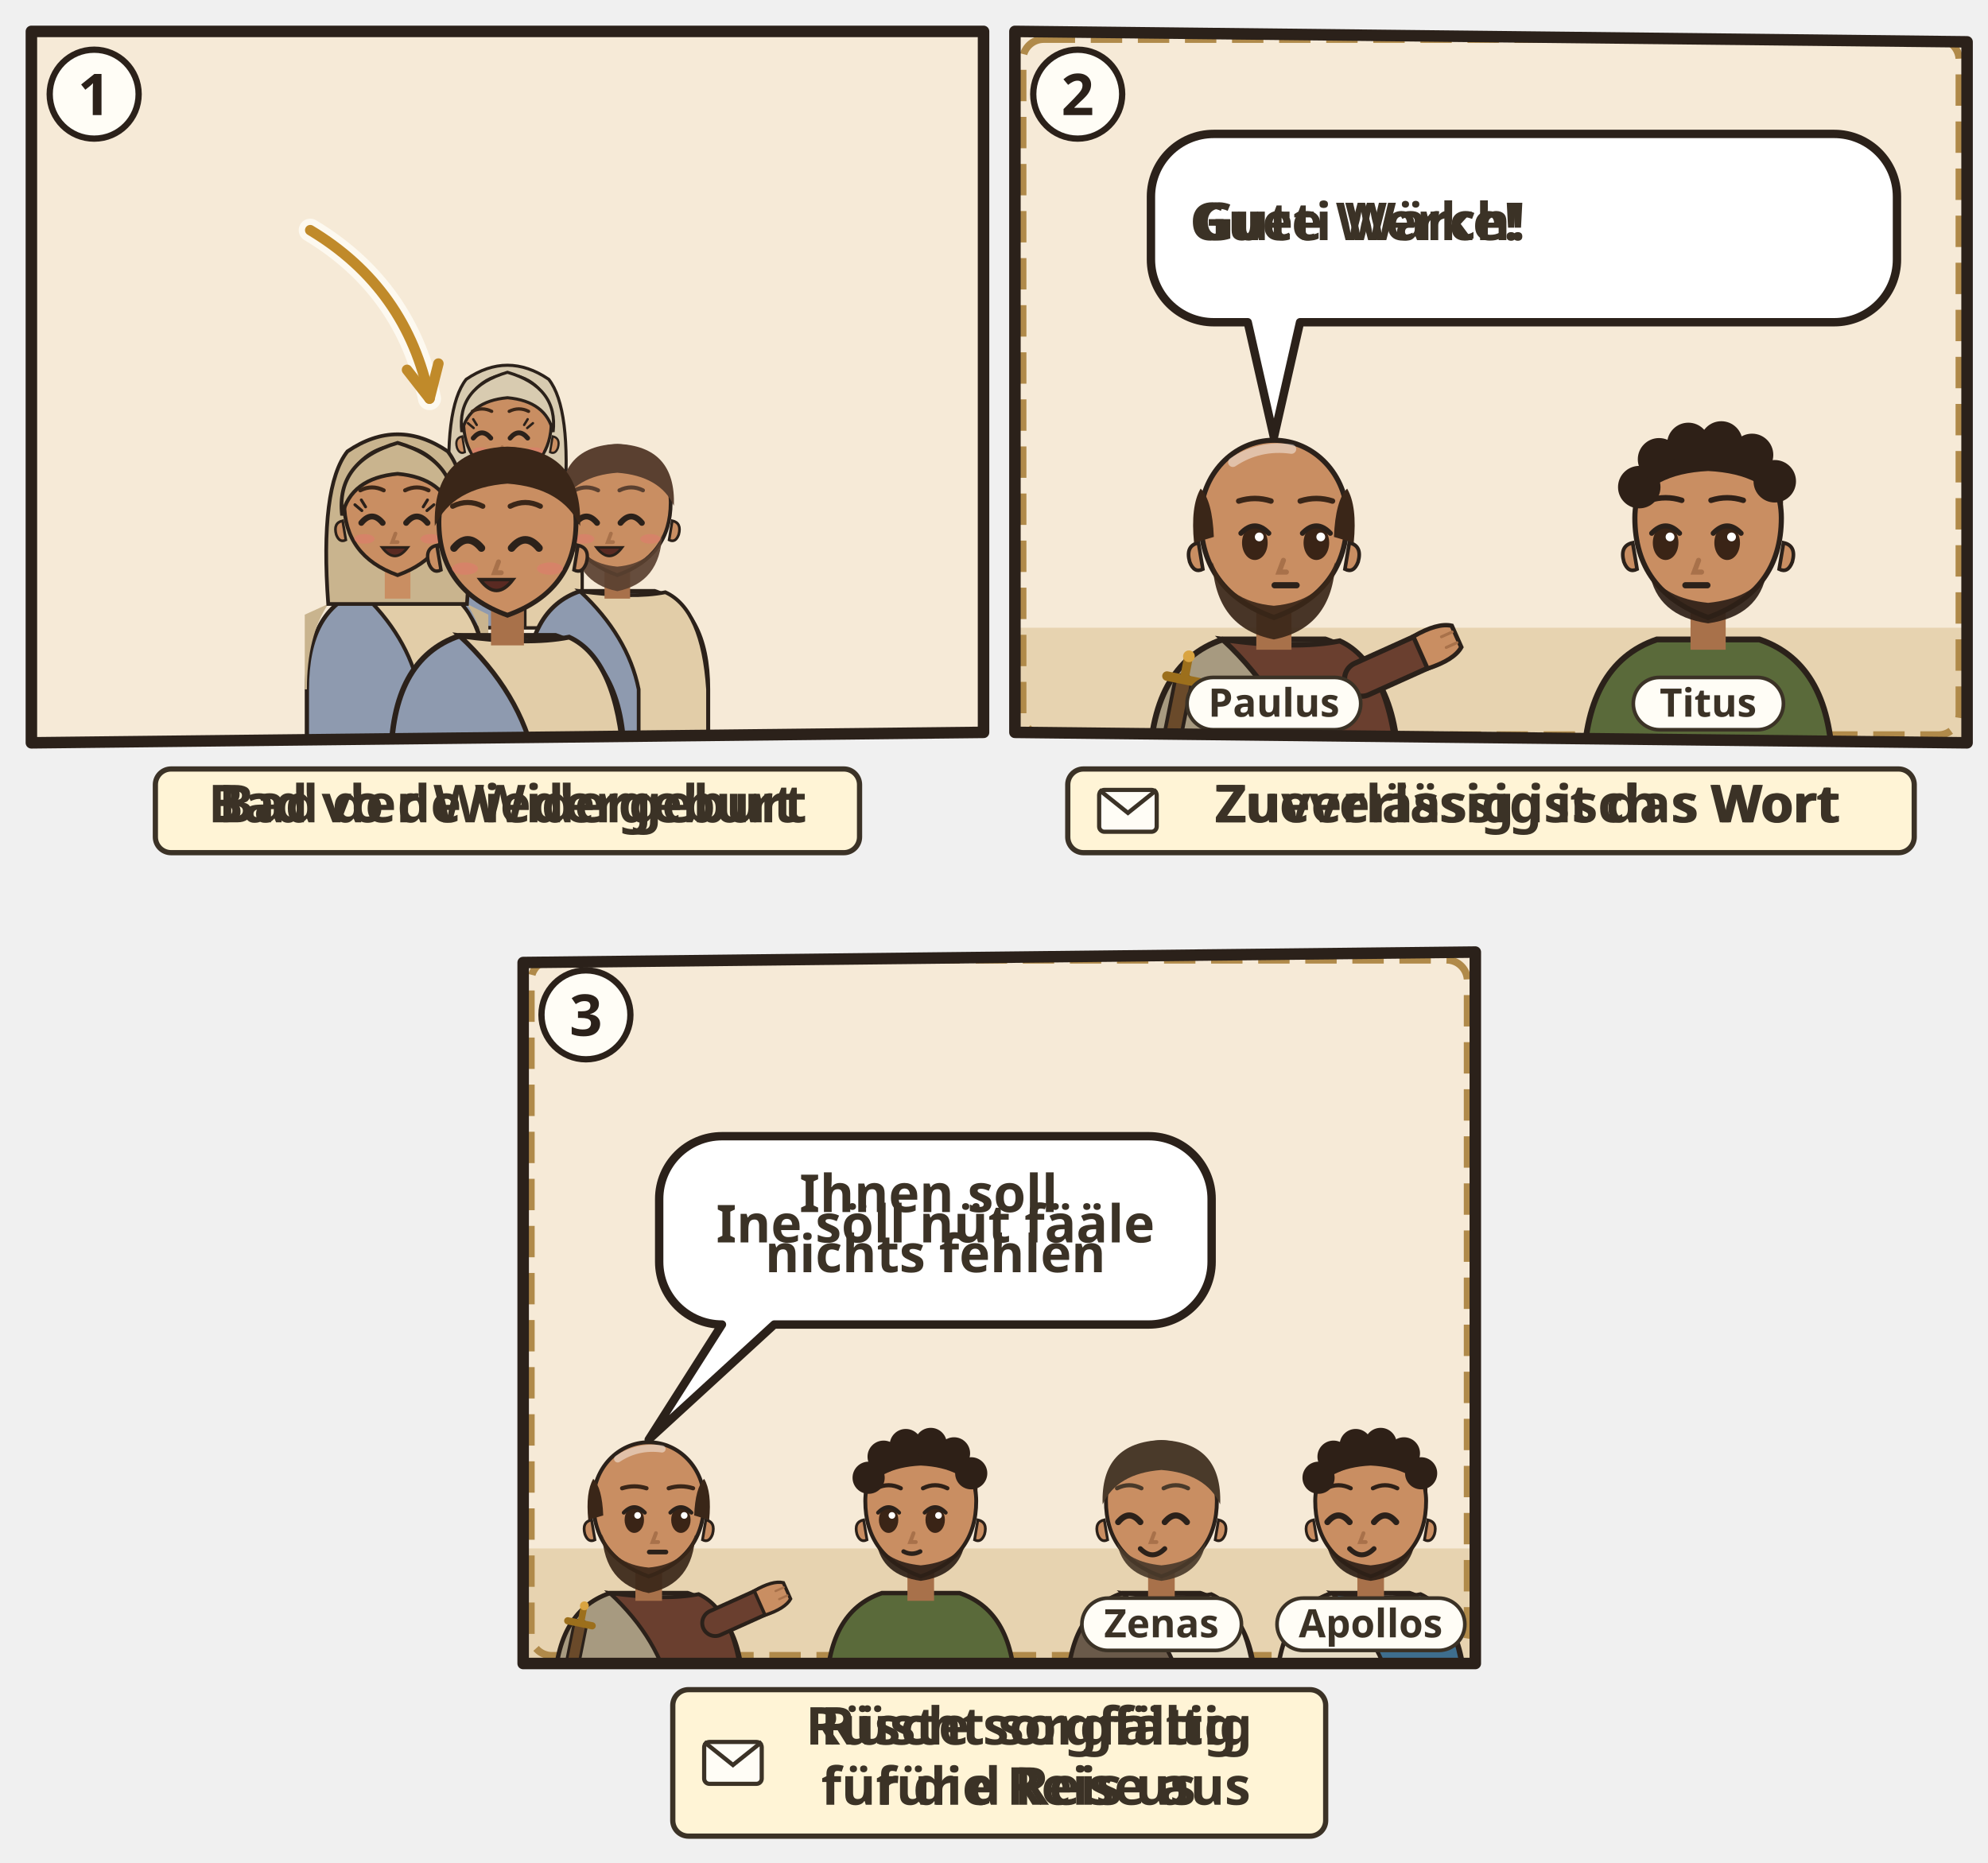
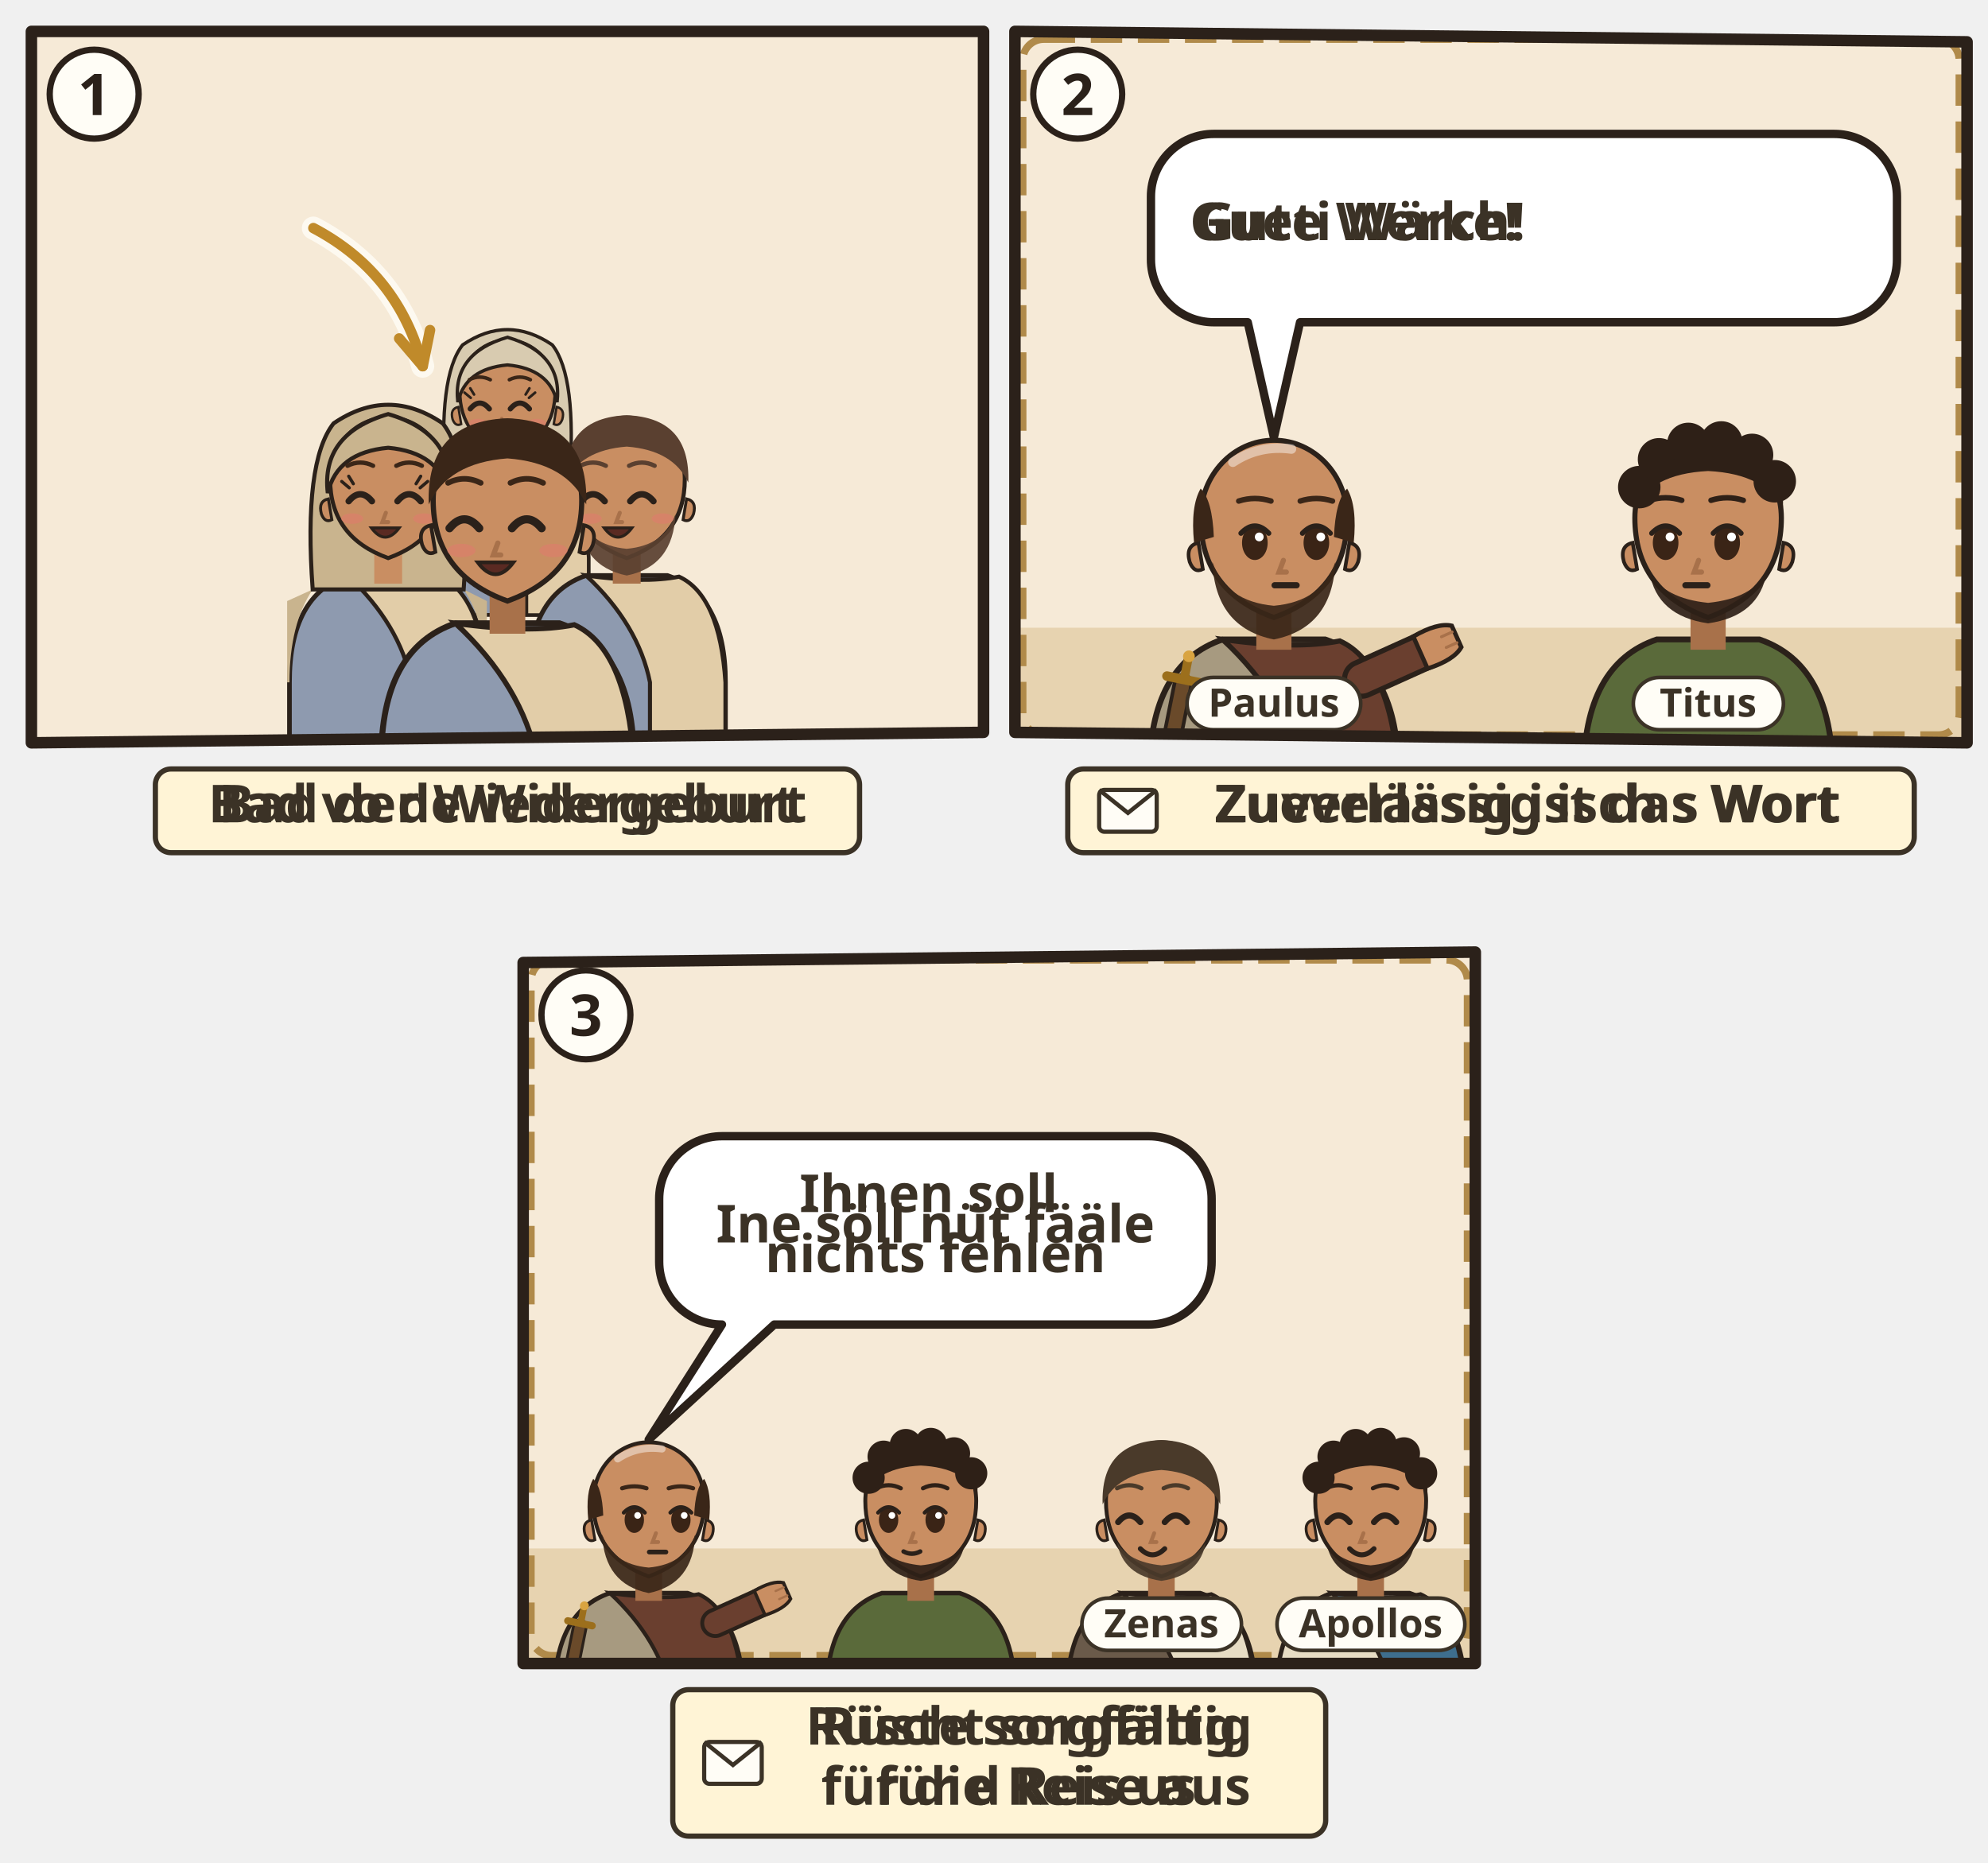
<svg xmlns="http://www.w3.org/2000/svg" viewBox="0 0 380 356">
  <g transform="translate(4 4)">
    <clipPath id="an-cp-tit-003-1">
      <polygon points="2,2 184,2 184,136 2,138" />
    </clipPath>
    <g clip-path="url(#an-cp-tit-003-1)">
      <polygon points="2,2 184,2 184,136 2,138" fill="#F6EAD7" />
      <use href="#an-teich" x="0" y="70" width="186" height="70" />
      <use href="#an-gott" x="26" y="3" width="40" height="40" />
      <use href="#an-geist" x="76.0" y="4" width="34" height="34" />
-       <g transform="translate(93.0 77.4) scale(0.839)">
+       <g transform="translate(93.0 71.6) scale(0.912)">
        <path d="M-17 46V34Q-17 19-7 15.6L7 15.6Q17 19 17 34V46z" fill="#8E9AAF" stroke="#2B211A" stroke-width=".8" />
        <path d="M-7 15.6Q3 17 9 15.8Q16 19 17 34V46H4V34Q2 24-7 15.6z" fill="#E2CDA8" stroke="#2B211A" stroke-width=".7" />
        <path d="M-13 18Q-17 24-17 34h-.4V20zM13 18Q17 24 17 34V20z" fill="#D8CBB0" />
        <path d="M-13 18Q-14.6-4-9.4-10.6Q0-17 9.4-10.6Q14.6-4 13 18z" fill="#D8CBB0" stroke="#2B211A" stroke-width=".7" />
        <path d="M-2.4 11h4.8v6h-4.8z" fill="#C98E62" />
        <path d="M-10 -1Q-10 9 0 12.6Q10 9 10 -1A10 10.6 0 0 0 -10 -1z" fill="#C98E62" stroke="#2B211A" stroke-width=".7" />
        <path d="M10.3 2.4q1.8.4 1.2 2.6-.6 1.6-1.8 1z M-10.3 2.4q-1.8.4-1.2 2.6.6 1.6 1.8 1z" fill="#C98E62" stroke="#2B211A" stroke-width=".5" />
        <path d="M-7.8 2.8Q-5.8 0.4 -3.8 2.8" fill="none" stroke="#2B211A" stroke-width="1.1" stroke-linecap="round" />
        <path d="M0.6 2.8Q2.6 0.4 4.6 2.8" fill="none" stroke="#2B211A" stroke-width="1.1" stroke-linecap="round" />
        <path d="M-7.7 0.5l-1.3-1.1M-7.0 -0.2l-0.8-1.3" stroke="#2B211A" stroke-width=".55" stroke-linecap="round" />
        <path d="M4.5 0.5l1.3-1.1M3.8 -0.2l0.8-1.3" stroke="#2B211A" stroke-width=".55" stroke-linecap="round" />
        <path d="M-3.1 8.4Q-1.5 9.9 0.1 8.4Q-1.5 8.9 -3.1 8.4z" fill="#B5524A" opacity=".85" />
        <path d="M-1.2 4.8l-.6 1.6h1" fill="none" stroke="#A8714A" stroke-width=".7" stroke-linecap="round" />
        <ellipse cx="-6.2" cy="5.8" rx="1.9" ry=".9" fill="#E07A6E" opacity=".55" />
        <ellipse cx="6.2" cy="5.8" rx="1.9" ry=".9" fill="#E07A6E" opacity=".55" />
        <path d="M-3.9 7.4Q-1.5 10.6 0.9 7.4z" fill="#5A2A22" stroke="#2B211A" stroke-width=".5" />
        <path d="M-10.4 1.4Q-11.6-8.8 0-12.2Q11.6-8.8 10.4 1.4Q8.8-5.6 0-6.4Q-8.8-5.6-10.4 1.4z" fill="#D8CBB0" stroke="#2B211A" stroke-width=".7" />
        <path d="M-8.0 -3.3Q-5.8 -4.4 -3.6 -3.3M0.4 -3.3Q2.6 -4.4 4.8 -3.3" fill="none" stroke="#3A2618" stroke-width="0.75" stroke-linecap="round" />
      </g>
-       <g transform="translate(72.0 93.1) scale(1.02)">
+       <g transform="translate(70.2 88.7) scale(1.11)">
        <path d="M-17 46V34Q-17 19-7 15.6L7 15.6Q17 19 17 34V46z" fill="#8E9AAF" stroke="#2B211A" stroke-width=".8" />
        <path d="M-7 15.6Q3 17 9 15.8Q16 19 17 34V46H4V34Q2 24-7 15.6z" fill="#E2CDA8" stroke="#2B211A" stroke-width=".7" />
        <path d="M-13 18Q-17 24-17 34h-.4V20zM13 18Q17 24 17 34V20z" fill="#C9B48E" />
        <path d="M-13 18Q-14.6-4-9.4-10.6Q0-17 9.4-10.6Q14.6-4 13 18z" fill="#C9B48E" stroke="#2B211A" stroke-width=".7" />
        <path d="M-2.4 11h4.8v6h-4.8z" fill="#C98E62" />
        <path d="M-10 -1Q-10 9 0 12.6Q10 9 10 -1A10 10.6 0 0 0 -10 -1z" fill="#C98E62" stroke="#2B211A" stroke-width=".7" />
        <path d="M10.3 2.4q1.8.4 1.2 2.6-.6 1.6-1.8 1z M-10.3 2.4q-1.8.4-1.2 2.6.6 1.6 1.8 1z" fill="#C98E62" stroke="#2B211A" stroke-width=".5" />
        <path d="M-6.8 2.8Q-4.8 0.4 -2.8 2.8" fill="none" stroke="#2B211A" stroke-width="1.1" stroke-linecap="round" />
        <path d="M1.6 2.8Q3.6 0.4 5.6 2.8" fill="none" stroke="#2B211A" stroke-width="1.1" stroke-linecap="round" />
        <path d="M-6.7 0.5l-1.3-1.1M-6.0 -0.2l-0.8-1.3" stroke="#2B211A" stroke-width=".55" stroke-linecap="round" />
        <path d="M5.5 0.5l1.3-1.1M4.8 -0.2l0.8-1.3" stroke="#2B211A" stroke-width=".55" stroke-linecap="round" />
        <path d="M-2.1 8.4Q-0.5 9.9 1.1 8.4Q-0.5 8.9 -2.1 8.4z" fill="#B5524A" opacity=".85" />
        <path d="M-0.4 4.8l-.6 1.6h1" fill="none" stroke="#A8714A" stroke-width=".7" stroke-linecap="round" />
        <ellipse cx="-6.2" cy="5.8" rx="1.9" ry=".9" fill="#E07A6E" opacity=".55" />
        <ellipse cx="6.2" cy="5.8" rx="1.9" ry=".9" fill="#E07A6E" opacity=".55" />
        <path d="M-2.9 7.4Q-0.5 10.6 1.9 7.4z" fill="#5A2A22" stroke="#2B211A" stroke-width=".5" />
        <path d="M-10.4 1.4Q-11.6-8.8 0-12.2Q11.6-8.8 10.4 1.4Q8.8-5.6 0-6.4Q-8.8-5.6-10.4 1.4z" fill="#C9B48E" stroke="#2B211A" stroke-width=".7" />
        <path d="M-7.0 -3.3Q-4.8 -4.4 -2.6 -3.3M1.4 -3.3Q3.6 -4.4 5.8 -3.3" fill="none" stroke="#3A2618" stroke-width="0.75" stroke-linecap="round" />
      </g>
-       <g transform="translate(114.0 93.1) scale(1.02)">
+       <g transform="translate(115.8 88.7) scale(1.11)">
        <path d="M-17 46V34Q-17 19-7 15.6L7 15.6Q17 19 17 34V46z" fill="#8E9AAF" stroke="#2B211A" stroke-width=".8" />
        <path d="M-7 15.6Q3 17 9 15.8Q16 19 17 34V46H4V34Q2 24-7 15.6z" fill="#E2CDA8" stroke="#2B211A" stroke-width=".7" />
        <path d="M-2.4 11h4.8v6h-4.8z" fill="#A8714A" />
        <path d="M-10 -1Q-10 9 0 12.6Q10 9 10 -1A10 10.6 0 0 0 -10 -1z" fill="#C98E62" stroke="#2B211A" stroke-width=".7" />
        <path d="M10.3 2.4q1.8.4 1.2 2.6-.6 1.6-1.8 1z M-10.3 2.4q-1.8.4-1.2 2.6.6 1.6 1.8 1z" fill="#C98E62" stroke="#2B211A" stroke-width=".5" />
        <path d="M-8.4 5Q-8 14 0 15.6Q8 14 8.4 5Q6.6 10.4 0 11Q-6.6 10.4-8.4 5z" fill="#5A4030" opacity=".92" />
        <path d="M-7.8 2.8Q-5.8 0.4 -3.8 2.8" fill="none" stroke="#2B211A" stroke-width="1.1" stroke-linecap="round" />
        <path d="M0.6 2.8Q2.6 0.4 4.6 2.8" fill="none" stroke="#2B211A" stroke-width="1.1" stroke-linecap="round" />
        <path d="M-1.2 4.8l-.6 1.6h1" fill="none" stroke="#A8714A" stroke-width=".7" stroke-linecap="round" />
        <ellipse cx="-6.2" cy="5.8" rx="1.9" ry=".9" fill="#E07A6E" opacity=".55" />
        <ellipse cx="6.2" cy="5.8" rx="1.9" ry=".9" fill="#E07A6E" opacity=".55" />
        <path d="M-3.9 7.4Q-1.5 10.6 0.9 7.4z" fill="#5A2A22" stroke="#2B211A" stroke-width=".5" />
        <path d="M-10.6-.4Q-11-11.6 0-12Q11-11.6 10.6-.4Q8-6 0-6.6Q-8-6-10.6-.4z" fill="#5A4030" />
        <path d="M-8.0 -3.3Q-5.8 -4.4 -3.6 -3.3M0.4 -3.3Q2.6 -4.4 4.8 -3.3" fill="none" stroke="#5A4030" stroke-width="0.75" stroke-linecap="round" />
      </g>
-       <g transform="translate(93.0 97.1) scale(1.31)">
+       <g transform="translate(93.0 93.0) scale(1.42)">
        <path d="M-17 34V34Q-17 19-7 15.6L7 15.6Q17 19 17 34V34z" fill="#8E9AAF" stroke="#2B211A" stroke-width=".8" />
        <path d="M-7 15.6Q3 17 9 15.8Q16 19 17 34V34H4V34Q2 24-7 15.6z" fill="#E2CDA8" stroke="#2B211A" stroke-width=".7" />
        <path d="M-2.4 11h4.8v6h-4.8z" fill="#A8714A" />
        <path d="M-10 -1Q-10 9 0 12.6Q10 9 10 -1A10 10.6 0 0 0 -10 -1z" fill="#C98E62" stroke="#2B211A" stroke-width=".7" />
        <path d="M10.3 2.4q1.8.4 1.2 2.6-.6 1.6-1.8 1z M-10.3 2.4q-1.8.4-1.2 2.6.6 1.6 1.8 1z" fill="#C98E62" stroke="#2B211A" stroke-width=".5" />
        <path d="M-7.8 2.8Q-5.8 0.4 -3.8 2.8" fill="none" stroke="#2B211A" stroke-width="1.1" stroke-linecap="round" />
        <path d="M0.6 2.8Q2.6 0.4 4.6 2.8" fill="none" stroke="#2B211A" stroke-width="1.1" stroke-linecap="round" />
        <path d="M-1.3 4.8l-.6 1.6h1" fill="none" stroke="#A8714A" stroke-width=".7" stroke-linecap="round" />
        <ellipse cx="-6.2" cy="5.8" rx="1.9" ry=".9" fill="#E07A6E" opacity=".55" />
        <ellipse cx="6.2" cy="5.8" rx="1.9" ry=".9" fill="#E07A6E" opacity=".55" />
        <path d="M-4.0 7.4Q-1.6 10.6 0.8 7.4z" fill="#5A2A22" stroke="#2B211A" stroke-width=".5" />
        <path d="M-10.6-.4Q-11-11.6 0-12Q11-11.6 10.6-.4Q8-6 0-6.6Q-8-6-10.6-.4z" fill="#3A2618" />
        <path d="M-8.0 -3.3Q-5.8 -4.4 -3.6 -3.3M0.4 -3.3Q2.6 -4.4 4.8 -3.3" fill="none" stroke="#3A2618" stroke-width="0.75" stroke-linecap="round" />
        <use href="#an-brot" x="-4" y="13" width="16" height="12" />
      </g>
-       <path d="M55.3 40.0Q73.8 51.1 78.1 72.2" fill="none" stroke="#FFFDF6" stroke-width="4.4" stroke-linecap="round" opacity=".8" />
-       <path d="M55.3 40.0Q73.8 51.1 78.1 72.2" fill="none" stroke="#C08A2A" stroke-width="2" stroke-linecap="round" />
-       <path d="M73.8 66.7L78.1 72.2L79.8 65.5" fill="none" stroke="#C08A2A" stroke-width="2" stroke-linecap="round" stroke-linejoin="round" />
+       <path d="M55.9 39.6Q72.2 48.2 76.8 66.0" fill="none" stroke="#FFFDF6" stroke-width="4.4" stroke-linecap="round" opacity=".8" />
+       <path d="M55.9 39.6Q72.2 48.2 76.8 66.0" fill="none" stroke="#C08A2A" stroke-width="2" stroke-linecap="round" />
+       <path d="M72.3 60.7L76.8 66.0L78.2 59.1" fill="none" stroke="#C08A2A" stroke-width="2" stroke-linecap="round" stroke-linejoin="round" />
      <use href="#an-z-erbarmen" x="138" y="18" width="24.0" height="21.0" />
    </g>
    <polygon points="2,2 184,2 184,136 2,138" fill="none" stroke="#2B211A" stroke-width="2.2" stroke-linejoin="round" />
    <circle cx="14" cy="14" r="8.5" fill="#FFFDF6" stroke="#2B211A" stroke-width="1.2" />
    <text x="14" y="18" text-anchor="middle" font-family="sans-serif" font-size="11" font-weight="700" fill="#2B211A">1</text>
    <g transform="translate(0 142)">
      <g class="ill-words">
        <rect x="25.7" y="1.0" width="134.6" height="16" rx="3" fill="#FFF4D6" stroke="#3B3226" stroke-width="1" />
        <text class="lw lw-de" text-anchor="middle" font-family="sans-serif" font-size="10" font-weight="700" fill="#3B3226">
          <tspan x="93.0" y="11.2">Bad der Wiedergeburt</tspan>
        </text>
        <text class="lw lw-gsw" text-anchor="middle" font-family="sans-serif" font-size="10" font-weight="700" fill="#3B3226">
          <tspan x="93.0" y="11.2">Bad vo de Widergeburt</tspan>
        </text>
      </g>
    </g>
  </g>
  <g transform="translate(192 4)">
    <clipPath id="an-cp-tit-003-2">
      <polygon points="2,2 184,4 184,138 2,136" />
    </clipPath>
    <g clip-path="url(#an-cp-tit-003-2)">
      <polygon points="2,2 184,4 184,138 2,136" fill="#F6EAD7" />
      <path d="M0 116h186v24H0z" fill="#E7D3B0" />
      <rect x="3.5" y="3.5" width="179" height="133" rx="4" fill="none" stroke="#B08A4A" stroke-width="1.4" stroke-dasharray="6 3" />
      <g transform="translate(51.5 96.4) scale(1.4)">
        <path d="M-17 34V34Q-17 19-7 15.6L7 15.6Q17 19 17 34V34z" fill="#A79A80" stroke="#2B211A" stroke-width=".8" />
        <path d="M-7 15.6Q3 17 9 15.8Q16 19 17 34V34H4V34Q2 24-7 15.6z" fill="#6A3F2F" stroke="#2B211A" stroke-width=".7" />
        <path d="M-12.4 21.6l-2.6 13" stroke="#2B211A" stroke-width="2.8" stroke-linecap="round" />
        <path d="M-12.4 21.6l-2.6 13" stroke="#6A4A2A" stroke-width="1.8" stroke-linecap="round" />
        <path d="M-14.6 20.6l4.4.9" stroke="#9C6F1C" stroke-width="1.3" stroke-linecap="round" />
        <path d="M-12.2 20.8l.5-2.6" stroke="#9C6F1C" stroke-width="1.2" stroke-linecap="round" />
        <circle cx="-11.6" cy="17.9" r=".8" fill="#D9A441" />
        <path d="M12 21L21.1 16.9" stroke="#2B211A" stroke-width="5.4" stroke-linecap="round" />
        <path d="M12 21L21.1 16.9" stroke="#6A3F2F" stroke-width="4" stroke-linecap="round" />
        <g transform="translate(21.1 16.9) rotate(66)">
          <path d="M-2.4 1.2Q-2.8-2.6-1.6-4.2h3.2Q2.8-2.6 2.4 1.2z" fill="#C98E62" stroke="#2B211A" stroke-width=".6" />
          <path d="M-.8-3.9v1.6M.8-3.9v1.6" stroke="#A8714A" stroke-width=".4" stroke-linecap="round" />
        </g>
        <path d="M-2.4 11h4.8v6h-4.8z" fill="#A8714A" />
        <path d="M-10 -1Q-10 9 0 12.6Q10 9 10 -1A10 10.6 0 0 0 -10 -1z" fill="#C98E62" stroke="#2B211A" stroke-width=".7" />
        <path d="M10.3 2.4q1.8.4 1.2 2.6-.6 1.6-1.8 1z M-10.3 2.4q-1.8.4-1.2 2.6.6 1.6 1.8 1z" fill="#C98E62" stroke="#2B211A" stroke-width=".5" />
        <path d="M-8.4 5Q-8 14 0 15.6Q8 14 8.4 5Q6.6 10.4 0 11Q-6.6 10.4-8.4 5z" fill="#3A2618" opacity=".92" />
        <ellipse cx="-2.6" cy="2.4" rx="1.75" ry="2.35" fill="#3A2416" />
        <path d="M-4.5 1.1Q-2.6 -0.9 -0.7 1.1" fill="none" stroke="#2B211A" stroke-width=".7" stroke-linecap="round" />
        <circle cx="-2.0" cy="1.6" r=".6" fill="#FFF" />
        <ellipse cx="5.8" cy="2.4" rx="1.75" ry="2.35" fill="#3A2416" />
        <path d="M3.9 1.1Q5.8 -0.9 7.7 1.1" fill="none" stroke="#2B211A" stroke-width=".7" stroke-linecap="round" />
        <circle cx="6.4" cy="1.6" r=".6" fill="#FFF" />
        <path d="M1.3 4.8l-.6 1.6h1" fill="none" stroke="#A8714A" stroke-width=".7" stroke-linecap="round" />
        <path d="M0.1 8.2h3" stroke="#2B211A" stroke-width=".85" stroke-linecap="round" />
        <path d="M-10.9 2.4Q-11.4-2.6-10-5Q-8.4-3.4-8.2 1.6z M10.9 2.4Q11.4-2.6 10-5Q8.4-3.4 8.2 1.6z" fill="#3A2618" />
        <path d="M-5.6-8.6Q-2-11 2.4-10.4" stroke="#FFFFFF" stroke-opacity=".45" stroke-width="1.3" fill="none" stroke-linecap="round" />
        <path d="M-4.8 -3.3Q-2.6 -4.0 -0.4 -3.3M3.6 -3.3Q5.8 -4.0 8.0 -3.3" fill="none" stroke="#3A2618" stroke-width="0.75" stroke-linecap="round" />
        <g filter="url(#an-kontur)">
          <use href="#an-a-brief" x="-8" y="17" width="16" height="16" />
        </g>
      </g>
      <g transform="translate(134.5 96.4) scale(1.4)">
        <path d="M-17 34V34Q-17 19-7 15.6L7 15.6Q17 19 17 34V34z" fill="#5A6A3A" stroke="#2B211A" stroke-width=".8" />
        <path d="M-2.4 11h4.8v6h-4.8z" fill="#A8714A" />
        <path d="M-10 -1Q-10 9 0 12.6Q10 9 10 -1A10 10.6 0 0 0 -10 -1z" fill="#C98E62" stroke="#2B211A" stroke-width=".7" />
        <path d="M10.3 2.4q1.8.4 1.2 2.6-.6 1.6-1.8 1z M-10.3 2.4q-1.8.4-1.2 2.6.6 1.6 1.8 1z" fill="#C98E62" stroke="#2B211A" stroke-width=".5" />
        <path d="M-8 6.4Q-7 12.4 0 13.4Q7 12.4 8 6.4Q6 10 0 10.6Q-6 10-8 6.4z" fill="#2E2017" opacity=".92" />
        <ellipse cx="-5.8" cy="2.4" rx="1.75" ry="2.35" fill="#3A2416" />
        <path d="M-7.7 1.1Q-5.8 -0.9 -3.9 1.1" fill="none" stroke="#2B211A" stroke-width=".7" stroke-linecap="round" />
        <circle cx="-5.2" cy="1.6" r=".6" fill="#FFF" />
        <ellipse cx="2.6" cy="2.4" rx="1.75" ry="2.35" fill="#3A2416" />
        <path d="M0.7 1.1Q2.6 -0.9 4.5 1.1" fill="none" stroke="#2B211A" stroke-width=".7" stroke-linecap="round" />
        <circle cx="3.2" cy="1.6" r=".6" fill="#FFF" />
        <path d="M-1.3 4.8l-.6 1.6h1" fill="none" stroke="#A8714A" stroke-width=".7" stroke-linecap="round" />
        <path d="M-3.1 8.2h3" stroke="#2B211A" stroke-width=".85" stroke-linecap="round" />
        <path d="M-10.2-2Q-10.8-11.8 0-12.2Q10.8-11.8 10.2-2Q8-7 0-7.4Q-8-7-10.2-2z" fill="#2E2017" />
        <circle cx="-9.4" cy="-5.2" r="2.9" fill="#2E2017" />
        <circle cx="-6.7" cy="-9.0" r="2.9" fill="#2E2017" />
        <circle cx="-2.7" cy="-11.1" r="2.9" fill="#2E2017" />
        <circle cx="1.8" cy="-11.3" r="2.9" fill="#2E2017" />
        <circle cx="6.0" cy="-9.6" r="2.9" fill="#2E2017" />
        <circle cx="9.1" cy="-6.0" r="2.9" fill="#2E2017" />
        <path d="M-8.0 -3.4Q-5.8 -4.1 -3.6 -3.4M0.4 -3.4Q2.6 -4.1 4.8 -3.4" fill="none" stroke="#2E2017" stroke-width="0.75" stroke-linecap="round" />
        <g filter="url(#an-kontur)">
          <use href="#an-a-insel" x="-8" y="17" width="16" height="16" />
        </g>
      </g>
      <g>
        <path d="M40 21.6H158.6A12 12 0 0 1 170.6 33.6V45.6A12 12 0 0 1 158.6 57.6L56.5 57.6L51.5 79.6L46.5 57.6H40A12 12 0 0 1 28 45.6V33.6A12 12 0 0 1 40 21.6Z" fill="#FFFFFF" stroke="#2B211A" stroke-width="1.6" stroke-linejoin="round" />
        <text class="lw lw-de" text-anchor="middle" font-family="sans-serif" font-size="10" font-weight="700" fill="#3B3226">
          <tspan x="67.5" y="41.9">Gute Werke!</tspan>
        </text>
        <text class="lw lw-gsw" text-anchor="middle" font-family="sans-serif" font-size="10" font-weight="700" fill="#3B3226">
          <tspan x="67.5" y="41.9">Gueti Wärch!</tspan>
        </text>
        <use href="#an-p-g-glaubende-gruppe" x="106.0" y="27.6" width="25.9" height="24" />
        <use href="#an-z-gute-werke" x="136.9" y="27.6" width="27.7" height="24" />
      </g>
      <g class="ill-name">
        <rect x="34.9" y="125.5" width="33.2" height="10" rx="5" fill="#FFFDF6" stroke="#3B3226" stroke-width=".7" />
        <text x="51.5" y="133.0" text-anchor="middle" font-family="sans-serif" font-size="7.5" font-weight="700" fill="#3B3226">Paulus</text>
      </g>
      <g class="ill-name">
        <rect x="120.2" y="125.5" width="28.7" height="10" rx="5" fill="#FFFDF6" stroke="#3B3226" stroke-width=".7" />
        <text x="134.5" y="133.0" text-anchor="middle" font-family="sans-serif" font-size="7.5" font-weight="700" fill="#3B3226">Titus</text>
      </g>
    </g>
    <polygon points="2,2 184,4 184,138 2,136" fill="none" stroke="#2B211A" stroke-width="2.2" stroke-linejoin="round" />
    <circle cx="14" cy="14" r="8.5" fill="#FFFDF6" stroke="#2B211A" stroke-width="1.2" />
    <text x="14" y="18" text-anchor="middle" font-family="sans-serif" font-size="11" font-weight="700" fill="#2B211A">2</text>
    <g transform="translate(0 142)">
      <g class="ill-words">
        <rect x="12.1" y="1.0" width="161.8" height="16" rx="3" fill="#FFF4D6" stroke="#3B3226" stroke-width="1" />
        <rect x="18.1" y="5.0" width="11" height="8" rx="1" fill="#FFFDF6" stroke="#3B3226" stroke-width=".8" />
        <path d="M18.1 5.0l5.5 4.4 5.5-4.4" fill="none" stroke="#3B3226" stroke-width=".8" />
        <text class="lw lw-de" text-anchor="middle" font-family="sans-serif" font-size="10" font-weight="700" fill="#3B3226">
          <tspan x="100.0" y="11.2">Zuverlässig ist das Wort</tspan>
        </text>
        <text class="lw lw-gsw" text-anchor="middle" font-family="sans-serif" font-size="10" font-weight="700" fill="#3B3226">
          <tspan x="100.0" y="11.2">Zueverlässig isch s Wort</tspan>
        </text>
      </g>
    </g>
  </g>
  <g transform="translate(98 180)">
    <clipPath id="an-cp-tit-003-3">
      <polygon points="2,4 184,2 184,138 2,138" />
    </clipPath>
    <g clip-path="url(#an-cp-tit-003-3)">
      <polygon points="2,4 184,2 184,138 2,138" fill="#F6EAD7" />
      <path d="M0 116h186v24H0z" fill="#E7D3B0" />
      <rect x="3.5" y="3.5" width="179" height="133" rx="4" fill="none" stroke="#B08A4A" stroke-width="1.4" stroke-dasharray="6 3" />
      <g transform="translate(26.0 108.0) scale(1.06)">
        <path d="M-17 34V34Q-17 19-7 15.6L7 15.6Q17 19 17 34V34z" fill="#A79A80" stroke="#2B211A" stroke-width=".8" />
        <path d="M-7 15.6Q3 17 9 15.8Q16 19 17 34V34H4V34Q2 24-7 15.6z" fill="#6A3F2F" stroke="#2B211A" stroke-width=".7" />
        <path d="M-12.4 21.6l-2.6 13" stroke="#2B211A" stroke-width="2.8" stroke-linecap="round" />
        <path d="M-12.4 21.6l-2.6 13" stroke="#6A4A2A" stroke-width="1.8" stroke-linecap="round" />
        <path d="M-14.6 20.6l4.4.9" stroke="#9C6F1C" stroke-width="1.3" stroke-linecap="round" />
        <path d="M-12.2 20.8l.5-2.6" stroke="#9C6F1C" stroke-width="1.2" stroke-linecap="round" />
        <circle cx="-11.6" cy="17.9" r=".8" fill="#D9A441" />
        <path d="M12 21L21.1 16.9" stroke="#2B211A" stroke-width="5.4" stroke-linecap="round" />
        <path d="M12 21L21.1 16.9" stroke="#6A3F2F" stroke-width="4" stroke-linecap="round" />
        <g transform="translate(21.1 16.9) rotate(66)">
          <path d="M-2.4 1.2Q-2.8-2.6-1.6-4.2h3.2Q2.8-2.6 2.4 1.2z" fill="#C98E62" stroke="#2B211A" stroke-width=".6" />
          <path d="M-.8-3.9v1.6M.8-3.9v1.6" stroke="#A8714A" stroke-width=".4" stroke-linecap="round" />
        </g>
        <path d="M-2.4 11h4.8v6h-4.8z" fill="#A8714A" />
        <path d="M-10 -1Q-10 9 0 12.6Q10 9 10 -1A10 10.6 0 0 0 -10 -1z" fill="#C98E62" stroke="#2B211A" stroke-width=".7" />
        <path d="M10.3 2.4q1.8.4 1.2 2.6-.6 1.6-1.8 1z M-10.3 2.4q-1.8.4-1.2 2.6.6 1.6 1.8 1z" fill="#C98E62" stroke="#2B211A" stroke-width=".5" />
        <path d="M-8.4 5Q-8 14 0 15.6Q8 14 8.4 5Q6.6 10.4 0 11Q-6.6 10.4-8.4 5z" fill="#3A2618" opacity=".92" />
        <ellipse cx="-2.6" cy="2.4" rx="1.75" ry="2.35" fill="#3A2416" />
        <path d="M-4.5 1.1Q-2.6 -0.9 -0.7 1.1" fill="none" stroke="#2B211A" stroke-width=".7" stroke-linecap="round" />
        <circle cx="-2.0" cy="1.6" r=".6" fill="#FFF" />
        <ellipse cx="5.8" cy="2.4" rx="1.75" ry="2.35" fill="#3A2416" />
        <path d="M3.9 1.1Q5.8 -0.9 7.7 1.1" fill="none" stroke="#2B211A" stroke-width=".7" stroke-linecap="round" />
        <circle cx="6.4" cy="1.6" r=".6" fill="#FFF" />
        <path d="M1.3 4.8l-.6 1.6h1" fill="none" stroke="#A8714A" stroke-width=".7" stroke-linecap="round" />
        <path d="M0.1 8.2h3" stroke="#2B211A" stroke-width=".85" stroke-linecap="round" />
        <path d="M-10.9 2.4Q-11.4-2.6-10-5Q-8.4-3.4-8.2 1.6z M10.9 2.4Q11.4-2.6 10-5Q8.4-3.4 8.2 1.6z" fill="#3A2618" />
        <path d="M-5.6-8.6Q-2-11 2.4-10.4" stroke="#FFFFFF" stroke-opacity=".45" stroke-width="1.3" fill="none" stroke-linecap="round" />
        <path d="M-4.8 -3.3Q-2.6 -4.0 -0.4 -3.3M3.6 -3.3Q5.8 -4.0 8.0 -3.3" fill="none" stroke="#3A2618" stroke-width="0.75" stroke-linecap="round" />
        <g filter="url(#an-kontur)">
          <use href="#an-a-brief" x="-8" y="17" width="16" height="16" />
        </g>
      </g>
      <g transform="translate(78.0 108.0) scale(1.06)">
        <path d="M-17 34V34Q-17 19-7 15.6L7 15.6Q17 19 17 34V34z" fill="#5A6A3A" stroke="#2B211A" stroke-width=".8" />
        <path d="M-2.4 11h4.8v6h-4.8z" fill="#A8714A" />
        <path d="M-10 -1Q-10 9 0 12.6Q10 9 10 -1A10 10.6 0 0 0 -10 -1z" fill="#C98E62" stroke="#2B211A" stroke-width=".7" />
        <path d="M10.3 2.4q1.8.4 1.2 2.6-.6 1.6-1.8 1z M-10.3 2.4q-1.8.4-1.2 2.6.6 1.6 1.8 1z" fill="#C98E62" stroke="#2B211A" stroke-width=".5" />
        <path d="M-8 6.4Q-7 12.4 0 13.4Q7 12.4 8 6.4Q6 10 0 10.6Q-6 10-8 6.4z" fill="#2E2017" opacity=".92" />
        <ellipse cx="-5.8" cy="2.4" rx="1.75" ry="2.35" fill="#3A2416" />
        <path d="M-7.7 1.1Q-5.8 -0.9 -3.9 1.1" fill="none" stroke="#2B211A" stroke-width=".7" stroke-linecap="round" />
        <circle cx="-5.2" cy="1.6" r=".6" fill="#FFF" />
        <ellipse cx="2.6" cy="2.4" rx="1.75" ry="2.35" fill="#3A2416" />
        <path d="M0.7 1.1Q2.6 -0.9 4.5 1.1" fill="none" stroke="#2B211A" stroke-width=".7" stroke-linecap="round" />
        <circle cx="3.2" cy="1.6" r=".6" fill="#FFF" />
        <path d="M-1.3 4.8l-.6 1.6h1" fill="none" stroke="#A8714A" stroke-width=".7" stroke-linecap="round" />
        <path d="M-3.1 8.1Q-1.6 8.9 -0.1 8.1" fill="none" stroke="#2B211A" stroke-width=".8" stroke-linecap="round" />
        <path d="M-10.2-2Q-10.8-11.8 0-12.2Q10.8-11.8 10.2-2Q8-7 0-7.4Q-8-7-10.2-2z" fill="#2E2017" />
        <circle cx="-9.4" cy="-5.2" r="2.9" fill="#2E2017" />
        <circle cx="-6.7" cy="-9.0" r="2.9" fill="#2E2017" />
        <circle cx="-2.7" cy="-11.1" r="2.9" fill="#2E2017" />
        <circle cx="1.8" cy="-11.3" r="2.9" fill="#2E2017" />
        <circle cx="6.0" cy="-9.6" r="2.9" fill="#2E2017" />
        <circle cx="9.1" cy="-6.0" r="2.9" fill="#2E2017" />
        <path d="M-8.0 -3.3Q-5.8 -4.4 -3.6 -3.3M0.4 -3.3Q2.6 -4.4 4.8 -3.3" fill="none" stroke="#2E2017" stroke-width="0.75" stroke-linecap="round" />
        <g filter="url(#an-kontur)">
          <use href="#an-a-insel" x="-8" y="17" width="16" height="16" />
        </g>
      </g>
      <g transform="translate(124.0 108.0) scale(1.06)">
        <path d="M-17 34V34Q-17 19-7 15.6L7 15.6Q17 19 17 34V34z" fill="#6A5A4A" stroke="#2B211A" stroke-width=".8" />
        <path d="M-7 15.6Q3 17 9 15.8Q16 19 17 34V34H4V34Q2 24-7 15.6z" fill="#E7DCC4" stroke="#2B211A" stroke-width=".7" />
        <path d="M-2.4 11h4.8v6h-4.8z" fill="#A8714A" />
        <path d="M-10 -1Q-10 9 0 12.6Q10 9 10 -1A10 10.6 0 0 0 -10 -1z" fill="#C98E62" stroke="#2B211A" stroke-width=".7" />
        <path d="M10.3 2.4q1.8.4 1.2 2.6-.6 1.6-1.8 1z M-10.3 2.4q-1.8.4-1.2 2.6.6 1.6 1.8 1z" fill="#C98E62" stroke="#2B211A" stroke-width=".5" />
        <path d="M-8 6.4Q-7 12.4 0 13.4Q7 12.4 8 6.4Q6 10 0 10.6Q-6 10-8 6.4z" fill="#4A3A2A" opacity=".92" />
        <path d="M-7.8 2.8Q-5.8 0.4 -3.8 2.8" fill="none" stroke="#2B211A" stroke-width="1.1" stroke-linecap="round" />
        <path d="M0.6 2.8Q2.6 0.4 4.6 2.8" fill="none" stroke="#2B211A" stroke-width="1.1" stroke-linecap="round" />
        <path d="M-1.3 4.8l-.6 1.6h1" fill="none" stroke="#A8714A" stroke-width=".7" stroke-linecap="round" />
        <path d="M-3.8 7.6Q-1.6 9.8 0.6 7.6" fill="none" stroke="#2B211A" stroke-width=".9" stroke-linecap="round" />
        <path d="M-10.6-.4Q-11-11.6 0-12Q11-11.6 10.6-.4Q8-6 0-6.6Q-8-6-10.6-.4z" fill="#4A3A2A" />
        <path d="M-8.0 -3.3Q-5.8 -4.4 -3.6 -3.3M0.4 -3.3Q2.6 -4.4 4.8 -3.3" fill="none" stroke="#4A3A2A" stroke-width="0.75" stroke-linecap="round" />
        <g filter="url(#an-kontur)">
          <use href="#an-a-tafel-griffel" x="-8" y="17" width="16" height="16" />
        </g>
      </g>
      <g transform="translate(164.0 108.0) scale(1.06)">
        <path d="M-17 34V34Q-17 19-7 15.6L7 15.6Q17 19 17 34V34z" fill="#E7DCC4" stroke="#2B211A" stroke-width=".8" />
        <path d="M-7 15.6Q3 17 9 15.8Q16 19 17 34V34H4V34Q2 24-7 15.6z" fill="#3E6E8E" stroke="#2B211A" stroke-width=".7" />
        <path d="M-2.4 11h4.8v6h-4.8z" fill="#A8714A" />
        <path d="M-10 -1Q-10 9 0 12.6Q10 9 10 -1A10 10.6 0 0 0 -10 -1z" fill="#C98E62" stroke="#2B211A" stroke-width=".7" />
        <path d="M10.3 2.4q1.8.4 1.2 2.6-.6 1.6-1.8 1z M-10.3 2.4q-1.8.4-1.2 2.6.6 1.6 1.8 1z" fill="#C98E62" stroke="#2B211A" stroke-width=".5" />
        <path d="M-8 6.4Q-7 12.4 0 13.4Q7 12.4 8 6.4Q6 10 0 10.6Q-6 10-8 6.4z" fill="#2E2017" opacity=".92" />
        <path d="M-7.8 2.8Q-5.8 0.4 -3.8 2.8" fill="none" stroke="#2B211A" stroke-width="1.1" stroke-linecap="round" />
        <path d="M0.6 2.8Q2.6 0.4 4.6 2.8" fill="none" stroke="#2B211A" stroke-width="1.1" stroke-linecap="round" />
        <path d="M-1.3 4.8l-.6 1.6h1" fill="none" stroke="#A8714A" stroke-width=".7" stroke-linecap="round" />
        <path d="M-3.8 7.6Q-1.6 9.8 0.6 7.6" fill="none" stroke="#2B211A" stroke-width=".9" stroke-linecap="round" />
        <path d="M-10.2-2Q-10.8-11.8 0-12.2Q10.8-11.8 10.2-2Q8-7 0-7.4Q-8-7-10.2-2z" fill="#2E2017" />
        <circle cx="-9.4" cy="-5.2" r="2.9" fill="#2E2017" />
        <circle cx="-6.7" cy="-9.0" r="2.9" fill="#2E2017" />
        <circle cx="-2.7" cy="-11.1" r="2.9" fill="#2E2017" />
        <circle cx="1.8" cy="-11.3" r="2.9" fill="#2E2017" />
        <circle cx="6.0" cy="-9.6" r="2.9" fill="#2E2017" />
        <circle cx="9.1" cy="-6.0" r="2.9" fill="#2E2017" />
        <path d="M-8.0 -3.3Q-5.8 -4.4 -3.6 -3.3M0.4 -3.3Q2.6 -4.4 4.8 -3.3" fill="none" stroke="#2E2017" stroke-width="0.75" stroke-linecap="round" />
        <g filter="url(#an-kontur)">
          <use href="#an-a-rolle" x="-8" y="17" width="16" height="16" />
        </g>
      </g>
      <g>
        <path d="M40 37.2H121.6A12 12 0 0 1 133.6 49.2V61.2A12 12 0 0 1 121.6 73.2L50 73.2L26 95.2L40 73.2H40A12 12 0 0 1 28 61.2V49.2A12 12 0 0 1 40 37.2Z" fill="#FFFFFF" stroke="#2B211A" stroke-width="1.6" stroke-linejoin="round" />
        <text class="lw lw-de" text-anchor="middle" font-family="sans-serif" font-size="10" font-weight="700" fill="#3B3226">
          <tspan x="80.8" y="51.7">Ihnen soll</tspan>
          <tspan x="80.8" y="63.2">nichts fehlen</tspan>
        </text>
        <text class="lw lw-gsw" text-anchor="middle" font-family="sans-serif" font-size="10" font-weight="700" fill="#3B3226">
          <tspan x="80.8" y="57.5">Ine söll nüt fääle</tspan>
        </text>
      </g>
      <g class="ill-name">
        <rect x="108.8" y="125.5" width="30.5" height="10" rx="5" fill="#FFFDF6" stroke="#3B3226" stroke-width=".7" />
        <text x="124.0" y="133.0" text-anchor="middle" font-family="sans-serif" font-size="7.5" font-weight="700" fill="#3B3226">Zenas</text>
      </g>
      <g class="ill-name">
        <rect x="146.1" y="125.5" width="35.9" height="10" rx="5" fill="#FFFDF6" stroke="#3B3226" stroke-width=".7" />
        <text x="164.0" y="133.0" text-anchor="middle" font-family="sans-serif" font-size="7.5" font-weight="700" fill="#3B3226">Apollos</text>
      </g>
    </g>
    <polygon points="2,4 184,2 184,138 2,138" fill="none" stroke="#2B211A" stroke-width="2.2" stroke-linejoin="round" />
    <circle cx="14" cy="14" r="8.5" fill="#FFFDF6" stroke="#2B211A" stroke-width="1.2" />
    <text x="14" y="18" text-anchor="middle" font-family="sans-serif" font-size="11" font-weight="700" fill="#2B211A">3</text>
    <g transform="translate(0 142)">
      <g class="ill-words">
        <rect x="30.6" y="1.0" width="124.8" height="28" rx="3" fill="#FFF4D6" stroke="#3B3226" stroke-width="1" />
        <rect x="36.6" y="11.0" width="11" height="8" rx="1" fill="#FFFDF6" stroke="#3B3226" stroke-width=".8" />
        <path d="M36.6 11.0l5.5 4.4 5.5-4.4" fill="none" stroke="#3B3226" stroke-width=".8" />
        <text class="lw lw-de" text-anchor="middle" font-family="sans-serif" font-size="10" font-weight="700" fill="#3B3226">
          <tspan x="100.0" y="11.5">Rüste sorgfältig</tspan>
          <tspan x="100.0" y="23.0">für die Reise aus</tspan>
        </text>
        <text class="lw lw-gsw" text-anchor="middle" font-family="sans-serif" font-size="10" font-weight="700" fill="#3B3226">
          <tspan x="100.0" y="11.5">Rüscht sorgfältig</tspan>
          <tspan x="100.0" y="23.0">für d Reis us</tspan>
        </text>
      </g>
    </g>
  </g>
</svg>
